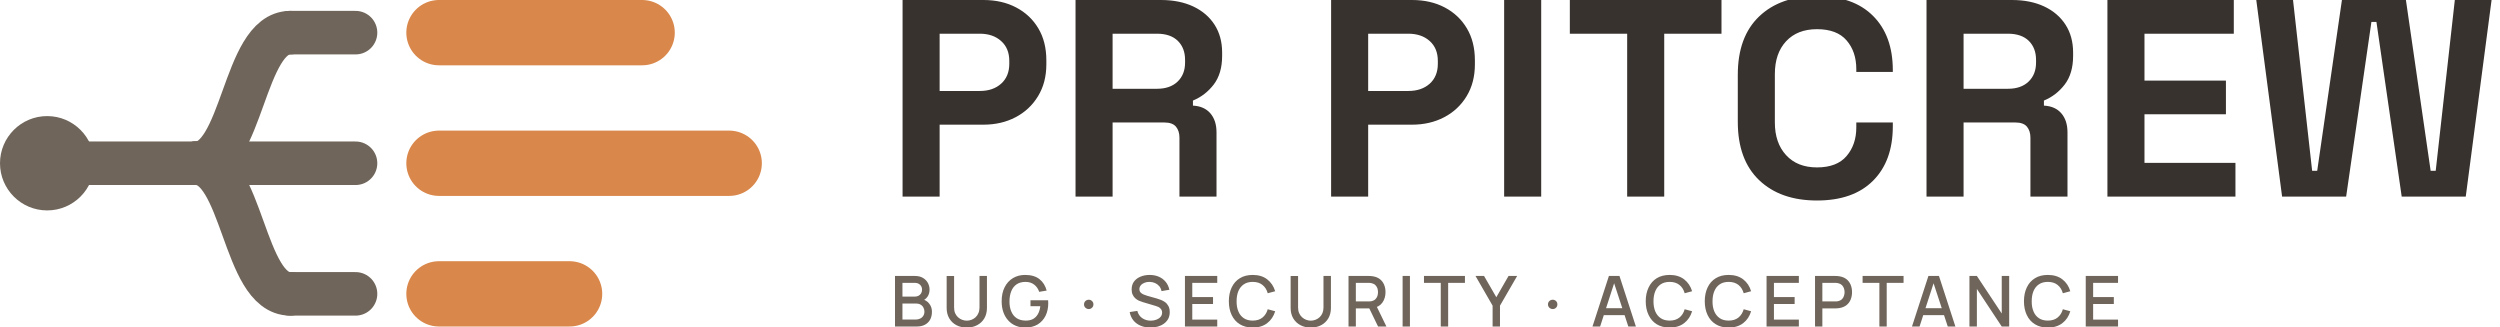
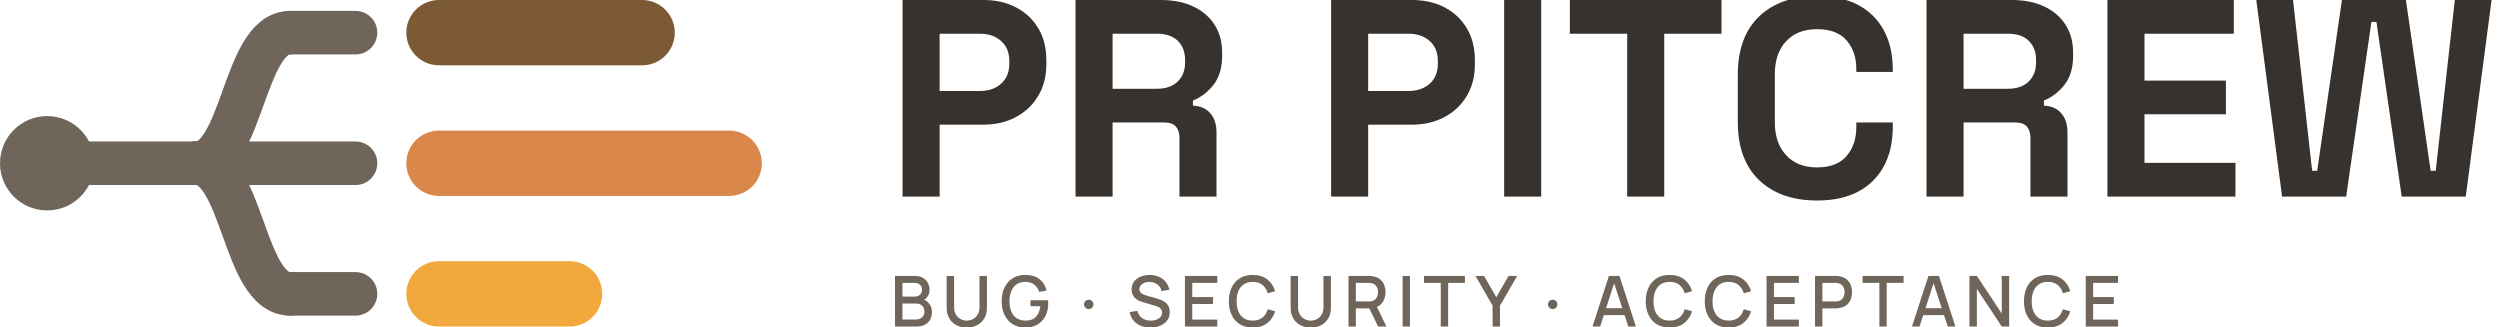
<svg xmlns="http://www.w3.org/2000/svg" viewBox="0 0 409.47 53.48" width="409.47" height="53.48" role="img" aria-label="PR Pitcrew - bug, security and acceptance review agents for your pull requests">
  <g transform="translate(0 0.00) scale(1.1884)">
    <g transform="translate(0 -9.5)">
      <circle cx="6.5" cy="32.0" r="6.5" fill="#6f655a" />
      <path d="M6.5 32.0H27.0" stroke="#6f655a" stroke-width="6.0" stroke-linecap="round" fill="none" />
      <path d="M27.0 32.0C33.5 32.0,33.5 14.0,40.0 14.0" stroke="#6f655a" stroke-width="6.0" stroke-linecap="round" fill="none" />
      <path d="M40.0 14.0H49.0" stroke="#6f655a" stroke-width="6.0" stroke-linecap="round" fill="none" />
-       <path d="M60.5 14.0H88.5" stroke="#d9874a" stroke-width="9.0" stroke-linecap="round" fill="none" />
+       <path d="M60.5 14.0H88.5" stroke="#7d5a36" stroke-width="9.0" stroke-linecap="round" fill="none" />
      <path d="M27.0 32.0H49.0" stroke="#6f655a" stroke-width="6.0" stroke-linecap="round" fill="none" />
      <path d="M60.5 32.0H100.5" stroke="#d9874a" stroke-width="9.0" stroke-linecap="round" fill="none" />
      <path d="M27.0 32.0C33.5 32.0,33.5 50.0,40.0 50.0" stroke="#6f655a" stroke-width="6.0" stroke-linecap="round" fill="none" />
      <path d="M40.0 50.0H49.0" stroke="#6f655a" stroke-width="6.0" stroke-linecap="round" fill="none" />
-       <path d="M60.5 50.0H78.5" stroke="#d9874a" stroke-width="9.0" stroke-linecap="round" fill="none" />
+       <path d="M60.5 50.0H78.5" stroke="#f1a83c" stroke-width="9.0" stroke-linecap="round" fill="none" />
    </g>
  </g>
  <path transform="translate(144.79 32.20)" d="M3.04 0V-32.2H16.28Q19.32 -32.2 21.64 -30.98Q23.97 -29.76 25.28 -27.55Q26.59 -25.35 26.59 -22.31V-21.67Q26.59 -18.68 25.23 -16.45Q23.87 -14.21 21.55 -13Q19.23 -11.78 16.28 -11.78H9.11V0ZM9.11 -17.3H15.69Q17.85 -17.3 19.18 -18.49Q20.52 -19.69 20.52 -21.76V-22.22Q20.52 -24.29 19.18 -25.48Q17.85 -26.68 15.69 -26.68H9.11ZM31.37 0V-32.2H45.36Q48.39 -32.2 50.65 -31.14Q52.9 -30.08 54.14 -28.15Q55.38 -26.22 55.38 -23.6V-23.05Q55.38 -20.15 54 -18.35Q52.62 -16.56 50.6 -15.73V-14.9Q52.44 -14.81 53.45 -13.64Q54.46 -12.47 54.46 -10.53V0H48.39V-9.66Q48.39 -10.76 47.82 -11.45Q47.24 -12.14 45.91 -12.14H37.44V0ZM37.44 -17.66H44.71Q46.87 -17.66 48.09 -18.84Q49.31 -20.01 49.31 -21.94V-22.4Q49.31 -24.33 48.12 -25.51Q46.92 -26.68 44.71 -26.68H37.44ZM73.23 0V-32.2H86.48Q89.52 -32.2 91.84 -30.98Q94.16 -29.76 95.47 -27.55Q96.78 -25.35 96.78 -22.31V-21.67Q96.78 -18.68 95.43 -16.45Q94.07 -14.21 91.75 -13Q89.42 -11.78 86.48 -11.78H79.3V0ZM79.3 -17.3H85.88Q88.04 -17.3 89.38 -18.49Q90.71 -19.69 90.71 -21.76V-22.22Q90.71 -24.29 89.38 -25.48Q88.04 -26.68 85.88 -26.68H79.3ZM101.57 0V-32.2H107.64V0ZM121.72 0V-26.68H112.33V-32.2H137.17V-26.68H127.79V0ZM152.81 0.64Q146.83 0.64 143.34 -2.69Q139.84 -6.03 139.84 -12.24V-19.96Q139.84 -26.17 143.34 -29.51Q146.83 -32.84 152.81 -32.84Q158.75 -32.84 161.99 -29.6Q165.23 -26.36 165.23 -20.7V-20.42H159.25V-20.88Q159.25 -23.74 157.66 -25.58Q156.08 -27.42 152.81 -27.42Q149.59 -27.42 147.75 -25.44Q145.91 -23.46 145.91 -20.06V-12.14Q145.91 -8.79 147.75 -6.79Q149.59 -4.78 152.81 -4.78Q156.08 -4.78 157.66 -6.65Q159.25 -8.51 159.25 -11.32V-12.14H165.23V-11.5Q165.23 -5.84 161.99 -2.6Q158.75 0.64 152.81 0.64ZM170.75 0V-32.2H184.74Q187.77 -32.2 190.03 -31.14Q192.28 -30.08 193.52 -28.15Q194.76 -26.22 194.76 -23.6V-23.05Q194.76 -20.15 193.38 -18.35Q192 -16.56 189.98 -15.73V-14.9Q191.82 -14.81 192.83 -13.64Q193.84 -12.47 193.84 -10.53V0H187.77V-9.66Q187.77 -10.76 187.2 -11.45Q186.62 -12.14 185.29 -12.14H176.82V0ZM176.82 -17.66H184.09Q186.25 -17.66 187.47 -18.84Q188.69 -20.01 188.69 -21.94V-22.4Q188.69 -24.33 187.5 -25.51Q186.3 -26.68 184.09 -26.68H176.82ZM200.38 0V-32.2H221.08V-26.68H206.45V-19H219.79V-13.48H206.45V-5.52H221.35V0ZM228.99 0 224.76 -32.2H230.78L233.91 -4.23H234.74L238.79 -32.2H249.27L253.32 -4.23H254.15L257.28 -32.2H263.3L259.07 0H248.58L244.44 -28.61H243.62L239.48 0Z" fill="#38322e" />
  <path transform="translate(145.79 53.48)" d="M0.8 0V-8.28H4.06Q4.85 -8.28 5.38 -7.96Q5.92 -7.64 6.19 -7.13Q6.46 -6.62 6.46 -6.05Q6.46 -5.37 6.12 -4.88Q5.78 -4.39 5.22 -4.21L5.2 -4.5Q6 -4.3 6.42 -3.73Q6.85 -3.17 6.85 -2.42Q6.85 -1.68 6.56 -1.14Q6.27 -0.6 5.71 -0.3Q5.16 0 4.37 0ZM2.02 -1.14H4.19Q4.59 -1.14 4.92 -1.3Q5.24 -1.45 5.43 -1.75Q5.62 -2.04 5.62 -2.44Q5.62 -2.81 5.45 -3.11Q5.29 -3.42 4.98 -3.59Q4.67 -3.77 4.26 -3.77H2.02ZM2.02 -4.9H4.04Q4.38 -4.9 4.64 -5.03Q4.91 -5.17 5.07 -5.43Q5.23 -5.68 5.23 -6.04Q5.23 -6.53 4.9 -6.84Q4.58 -7.15 4.04 -7.15H2.02ZM12.56 0.17Q11.59 0.17 10.84 -0.23Q10.1 -0.63 9.68 -1.35Q9.26 -2.07 9.26 -3.05V-8.27L10.48 -8.28V-3.11Q10.48 -2.58 10.65 -2.18Q10.83 -1.78 11.13 -1.51Q11.43 -1.24 11.8 -1.1Q12.17 -0.96 12.56 -0.96Q12.95 -0.96 13.32 -1.1Q13.69 -1.24 13.99 -1.51Q14.29 -1.78 14.46 -2.19Q14.64 -2.59 14.64 -3.11V-8.28H15.86V-3.05Q15.86 -2.08 15.44 -1.35Q15.02 -0.63 14.27 -0.23Q13.53 0.17 12.56 0.17ZM22.12 0.17Q21.29 0.17 20.59 -0.12Q19.88 -0.41 19.37 -0.97Q18.85 -1.52 18.56 -2.32Q18.27 -3.12 18.27 -4.14Q18.27 -5.48 18.76 -6.44Q19.25 -7.41 20.12 -7.93Q20.99 -8.45 22.12 -8.45Q23.58 -8.45 24.45 -7.77Q25.32 -7.09 25.64 -5.89L24.42 -5.68Q24.17 -6.42 23.6 -6.86Q23.04 -7.3 22.19 -7.31Q21.31 -7.31 20.73 -6.92Q20.14 -6.52 19.85 -5.8Q19.56 -5.09 19.55 -4.14Q19.54 -3.19 19.84 -2.48Q20.13 -1.77 20.72 -1.37Q21.31 -0.98 22.19 -0.97Q22.9 -0.96 23.41 -1.23Q23.91 -1.51 24.21 -2.04Q24.51 -2.56 24.6 -3.33H22.99V-4.3H25.88Q25.89 -4.2 25.89 -4.03Q25.9 -3.86 25.9 -3.81Q25.9 -2.66 25.46 -1.76Q25.01 -0.86 24.17 -0.34Q23.32 0.17 22.12 0.17ZM32.55 -2.86Q32.22 -2.86 31.99 -3.08Q31.76 -3.29 31.76 -3.62Q31.76 -3.96 31.99 -4.17Q32.22 -4.39 32.55 -4.39Q32.85 -4.39 33.07 -4.17Q33.3 -3.96 33.3 -3.62Q33.3 -3.29 33.07 -3.08Q32.85 -2.86 32.55 -2.86ZM42.62 0.17Q41.73 0.17 41.02 -0.14Q40.3 -0.44 39.84 -1.01Q39.38 -1.59 39.24 -2.37L40.49 -2.56Q40.68 -1.81 41.28 -1.38Q41.89 -0.96 42.69 -0.96Q43.19 -0.96 43.61 -1.12Q44.03 -1.28 44.29 -1.57Q44.55 -1.87 44.55 -2.28Q44.55 -2.51 44.47 -2.68Q44.39 -2.85 44.25 -2.98Q44.12 -3.11 43.93 -3.21Q43.73 -3.3 43.5 -3.37L41.38 -4Q41.07 -4.09 40.75 -4.23Q40.43 -4.38 40.16 -4.62Q39.89 -4.86 39.73 -5.21Q39.56 -5.57 39.56 -6.07Q39.56 -6.84 39.95 -7.37Q40.35 -7.9 41.02 -8.17Q41.69 -8.45 42.53 -8.45Q43.37 -8.44 44.03 -8.15Q44.69 -7.86 45.13 -7.32Q45.57 -6.79 45.74 -6.02L44.45 -5.8Q44.37 -6.27 44.09 -6.6Q43.8 -6.94 43.4 -7.12Q42.99 -7.3 42.51 -7.31Q42.05 -7.32 41.67 -7.17Q41.28 -7.02 41.06 -6.75Q40.83 -6.48 40.83 -6.13Q40.83 -5.78 41.03 -5.57Q41.23 -5.36 41.53 -5.24Q41.83 -5.11 42.12 -5.03L43.65 -4.6Q43.94 -4.52 44.3 -4.38Q44.67 -4.25 45.01 -4.01Q45.35 -3.77 45.57 -3.37Q45.8 -2.97 45.8 -2.36Q45.8 -1.74 45.55 -1.26Q45.29 -0.79 44.85 -0.47Q44.41 -0.15 43.84 0.01Q43.26 0.17 42.62 0.17ZM48.29 0V-8.28H53.58V-7.15H49.49V-4.82H52.89V-3.69H49.49V-1.13H53.58V0ZM59.39 0.17Q58.15 0.17 57.28 -0.37Q56.4 -0.91 55.94 -1.89Q55.48 -2.86 55.48 -4.14Q55.48 -5.42 55.94 -6.39Q56.4 -7.37 57.28 -7.91Q58.15 -8.45 59.39 -8.45Q60.82 -8.45 61.76 -7.73Q62.7 -7 63.07 -5.78L61.85 -5.45Q61.61 -6.32 60.99 -6.81Q60.38 -7.31 59.39 -7.31Q58.51 -7.31 57.93 -6.91Q57.34 -6.51 57.04 -5.8Q56.75 -5.09 56.75 -4.14Q56.74 -3.19 57.04 -2.48Q57.33 -1.77 57.92 -1.37Q58.51 -0.97 59.39 -0.97Q60.38 -0.97 60.99 -1.47Q61.61 -1.97 61.85 -2.83L63.07 -2.5Q62.7 -1.28 61.76 -0.55Q60.82 0.17 59.39 0.17ZM68.9 0.17Q67.93 0.17 67.19 -0.23Q66.44 -0.63 66.02 -1.35Q65.6 -2.07 65.6 -3.05V-8.27L66.82 -8.28V-3.11Q66.82 -2.58 67 -2.18Q67.18 -1.78 67.48 -1.51Q67.78 -1.24 68.15 -1.1Q68.52 -0.96 68.9 -0.96Q69.29 -0.96 69.66 -1.1Q70.03 -1.24 70.33 -1.51Q70.63 -1.78 70.81 -2.19Q70.98 -2.59 70.98 -3.11V-8.28H72.2V-3.05Q72.2 -2.08 71.78 -1.35Q71.36 -0.63 70.62 -0.23Q69.87 0.17 68.9 0.17ZM75.08 0V-8.28H78.42Q78.55 -8.28 78.72 -8.27Q78.9 -8.26 79.06 -8.23Q79.75 -8.12 80.22 -7.76Q80.68 -7.4 80.91 -6.85Q81.14 -6.3 81.14 -5.63Q81.14 -4.64 80.63 -3.92Q80.13 -3.21 79.11 -3.03L78.63 -2.97H76.28V0ZM79.92 0 78.29 -3.37 79.5 -3.68 81.29 0ZM76.28 -4.11H78.38Q78.49 -4.11 78.63 -4.12Q78.78 -4.13 78.9 -4.16Q79.27 -4.25 79.49 -4.48Q79.72 -4.71 79.82 -5.02Q79.91 -5.32 79.91 -5.63Q79.91 -5.93 79.82 -6.24Q79.72 -6.54 79.49 -6.77Q79.27 -7 78.9 -7.09Q78.78 -7.12 78.63 -7.14Q78.49 -7.15 78.38 -7.15H76.28ZM83.94 0V-8.28H85.14V0ZM90.19 0V-7.15H87.44V-8.28H94.15V-7.15H91.4V0ZM98.68 0V-3.42L95.88 -8.28H97.28L99.29 -4.8L101.29 -8.28H102.7L99.89 -3.42V0ZM108.54 -2.86Q108.21 -2.86 107.98 -3.08Q107.75 -3.29 107.75 -3.62Q107.75 -3.96 107.98 -4.17Q108.21 -4.39 108.54 -4.39Q108.84 -4.39 109.07 -4.17Q109.29 -3.96 109.29 -3.62Q109.29 -3.29 109.07 -3.08Q108.84 -2.86 108.54 -2.86ZM115.04 0 117.73 -8.28H119.46L122.15 0H120.91L118.43 -7.56H118.74L116.29 0ZM116.44 -1.87V-3H120.76V-1.87ZM127.68 0.17Q126.44 0.17 125.56 -0.37Q124.69 -0.91 124.23 -1.89Q123.76 -2.86 123.76 -4.14Q123.76 -5.42 124.23 -6.39Q124.69 -7.37 125.56 -7.91Q126.44 -8.45 127.68 -8.45Q129.11 -8.45 130.05 -7.73Q130.99 -7 131.36 -5.78L130.14 -5.45Q129.9 -6.32 129.28 -6.81Q128.66 -7.31 127.68 -7.31Q126.8 -7.31 126.21 -6.91Q125.63 -6.51 125.33 -5.8Q125.03 -5.09 125.03 -4.14Q125.03 -3.19 125.32 -2.48Q125.62 -1.77 126.21 -1.37Q126.8 -0.97 127.68 -0.97Q128.66 -0.97 129.28 -1.47Q129.9 -1.97 130.14 -2.83L131.36 -2.5Q130.99 -1.28 130.05 -0.55Q129.11 0.17 127.68 0.17ZM137.34 0.17Q136.1 0.17 135.23 -0.37Q134.35 -0.91 133.89 -1.89Q133.43 -2.86 133.43 -4.14Q133.43 -5.42 133.89 -6.39Q134.35 -7.37 135.23 -7.91Q136.1 -8.45 137.34 -8.45Q138.78 -8.45 139.72 -7.73Q140.66 -7 141.02 -5.78L139.81 -5.45Q139.56 -6.32 138.95 -6.81Q138.33 -7.31 137.34 -7.31Q136.46 -7.31 135.88 -6.91Q135.29 -6.51 135 -5.8Q134.7 -5.09 134.7 -4.14Q134.69 -3.19 134.99 -2.48Q135.29 -1.77 135.88 -1.37Q136.46 -0.97 137.34 -0.97Q138.33 -0.97 138.95 -1.47Q139.56 -1.97 139.81 -2.83L141.02 -2.5Q140.66 -1.28 139.72 -0.55Q138.78 0.17 137.34 0.17ZM143.55 0V-8.28H148.84V-7.15H144.76V-4.82H148.15V-3.69H144.76V-1.13H148.84V0ZM151.49 0V-8.28H154.84Q154.96 -8.28 155.13 -8.27Q155.31 -8.26 155.47 -8.23Q156.16 -8.12 156.63 -7.76Q157.09 -7.4 157.32 -6.85Q157.55 -6.3 157.55 -5.63Q157.55 -4.96 157.32 -4.4Q157.09 -3.85 156.63 -3.49Q156.16 -3.13 155.47 -3.02Q155.31 -3 155.13 -2.98Q154.95 -2.97 154.84 -2.97H152.69V0ZM152.69 -4.11H154.79Q154.9 -4.11 155.05 -4.12Q155.19 -4.13 155.31 -4.16Q155.68 -4.25 155.91 -4.48Q156.13 -4.71 156.23 -5.02Q156.33 -5.32 156.33 -5.63Q156.33 -5.93 156.23 -6.24Q156.13 -6.54 155.91 -6.77Q155.68 -7 155.31 -7.09Q155.19 -7.12 155.05 -7.14Q154.9 -7.15 154.79 -7.15H152.69ZM162.03 0V-7.15H159.28V-8.28H165.99V-7.15H163.23V0ZM167.37 0 170.06 -8.28H171.79L174.48 0H173.23L170.75 -7.56H171.06L168.61 0ZM168.76 -1.87V-3H173.09V-1.87ZM176.78 0V-8.28H178L182.07 -2.13V-8.28H183.29V0H182.07L178 -6.16V0ZM189.62 0.17Q188.38 0.17 187.51 -0.37Q186.63 -0.91 186.17 -1.89Q185.71 -2.86 185.71 -4.14Q185.71 -5.42 186.17 -6.39Q186.63 -7.37 187.51 -7.91Q188.38 -8.45 189.62 -8.45Q191.06 -8.45 192 -7.73Q192.94 -7 193.3 -5.78L192.08 -5.45Q191.84 -6.32 191.22 -6.81Q190.61 -7.31 189.62 -7.31Q188.74 -7.31 188.16 -6.91Q187.57 -6.51 187.27 -5.8Q186.98 -5.09 186.98 -4.14Q186.97 -3.19 187.27 -2.48Q187.56 -1.77 188.15 -1.37Q188.74 -0.97 189.62 -0.97Q190.61 -0.97 191.22 -1.47Q191.84 -1.97 192.08 -2.83L193.3 -2.5Q192.94 -1.28 192 -0.55Q191.06 0.17 189.62 0.17ZM195.83 0V-8.28H201.12V-7.15H197.04V-4.82H200.43V-3.69H197.04V-1.13H201.12V0Z" fill="#6f655a" />
</svg>
